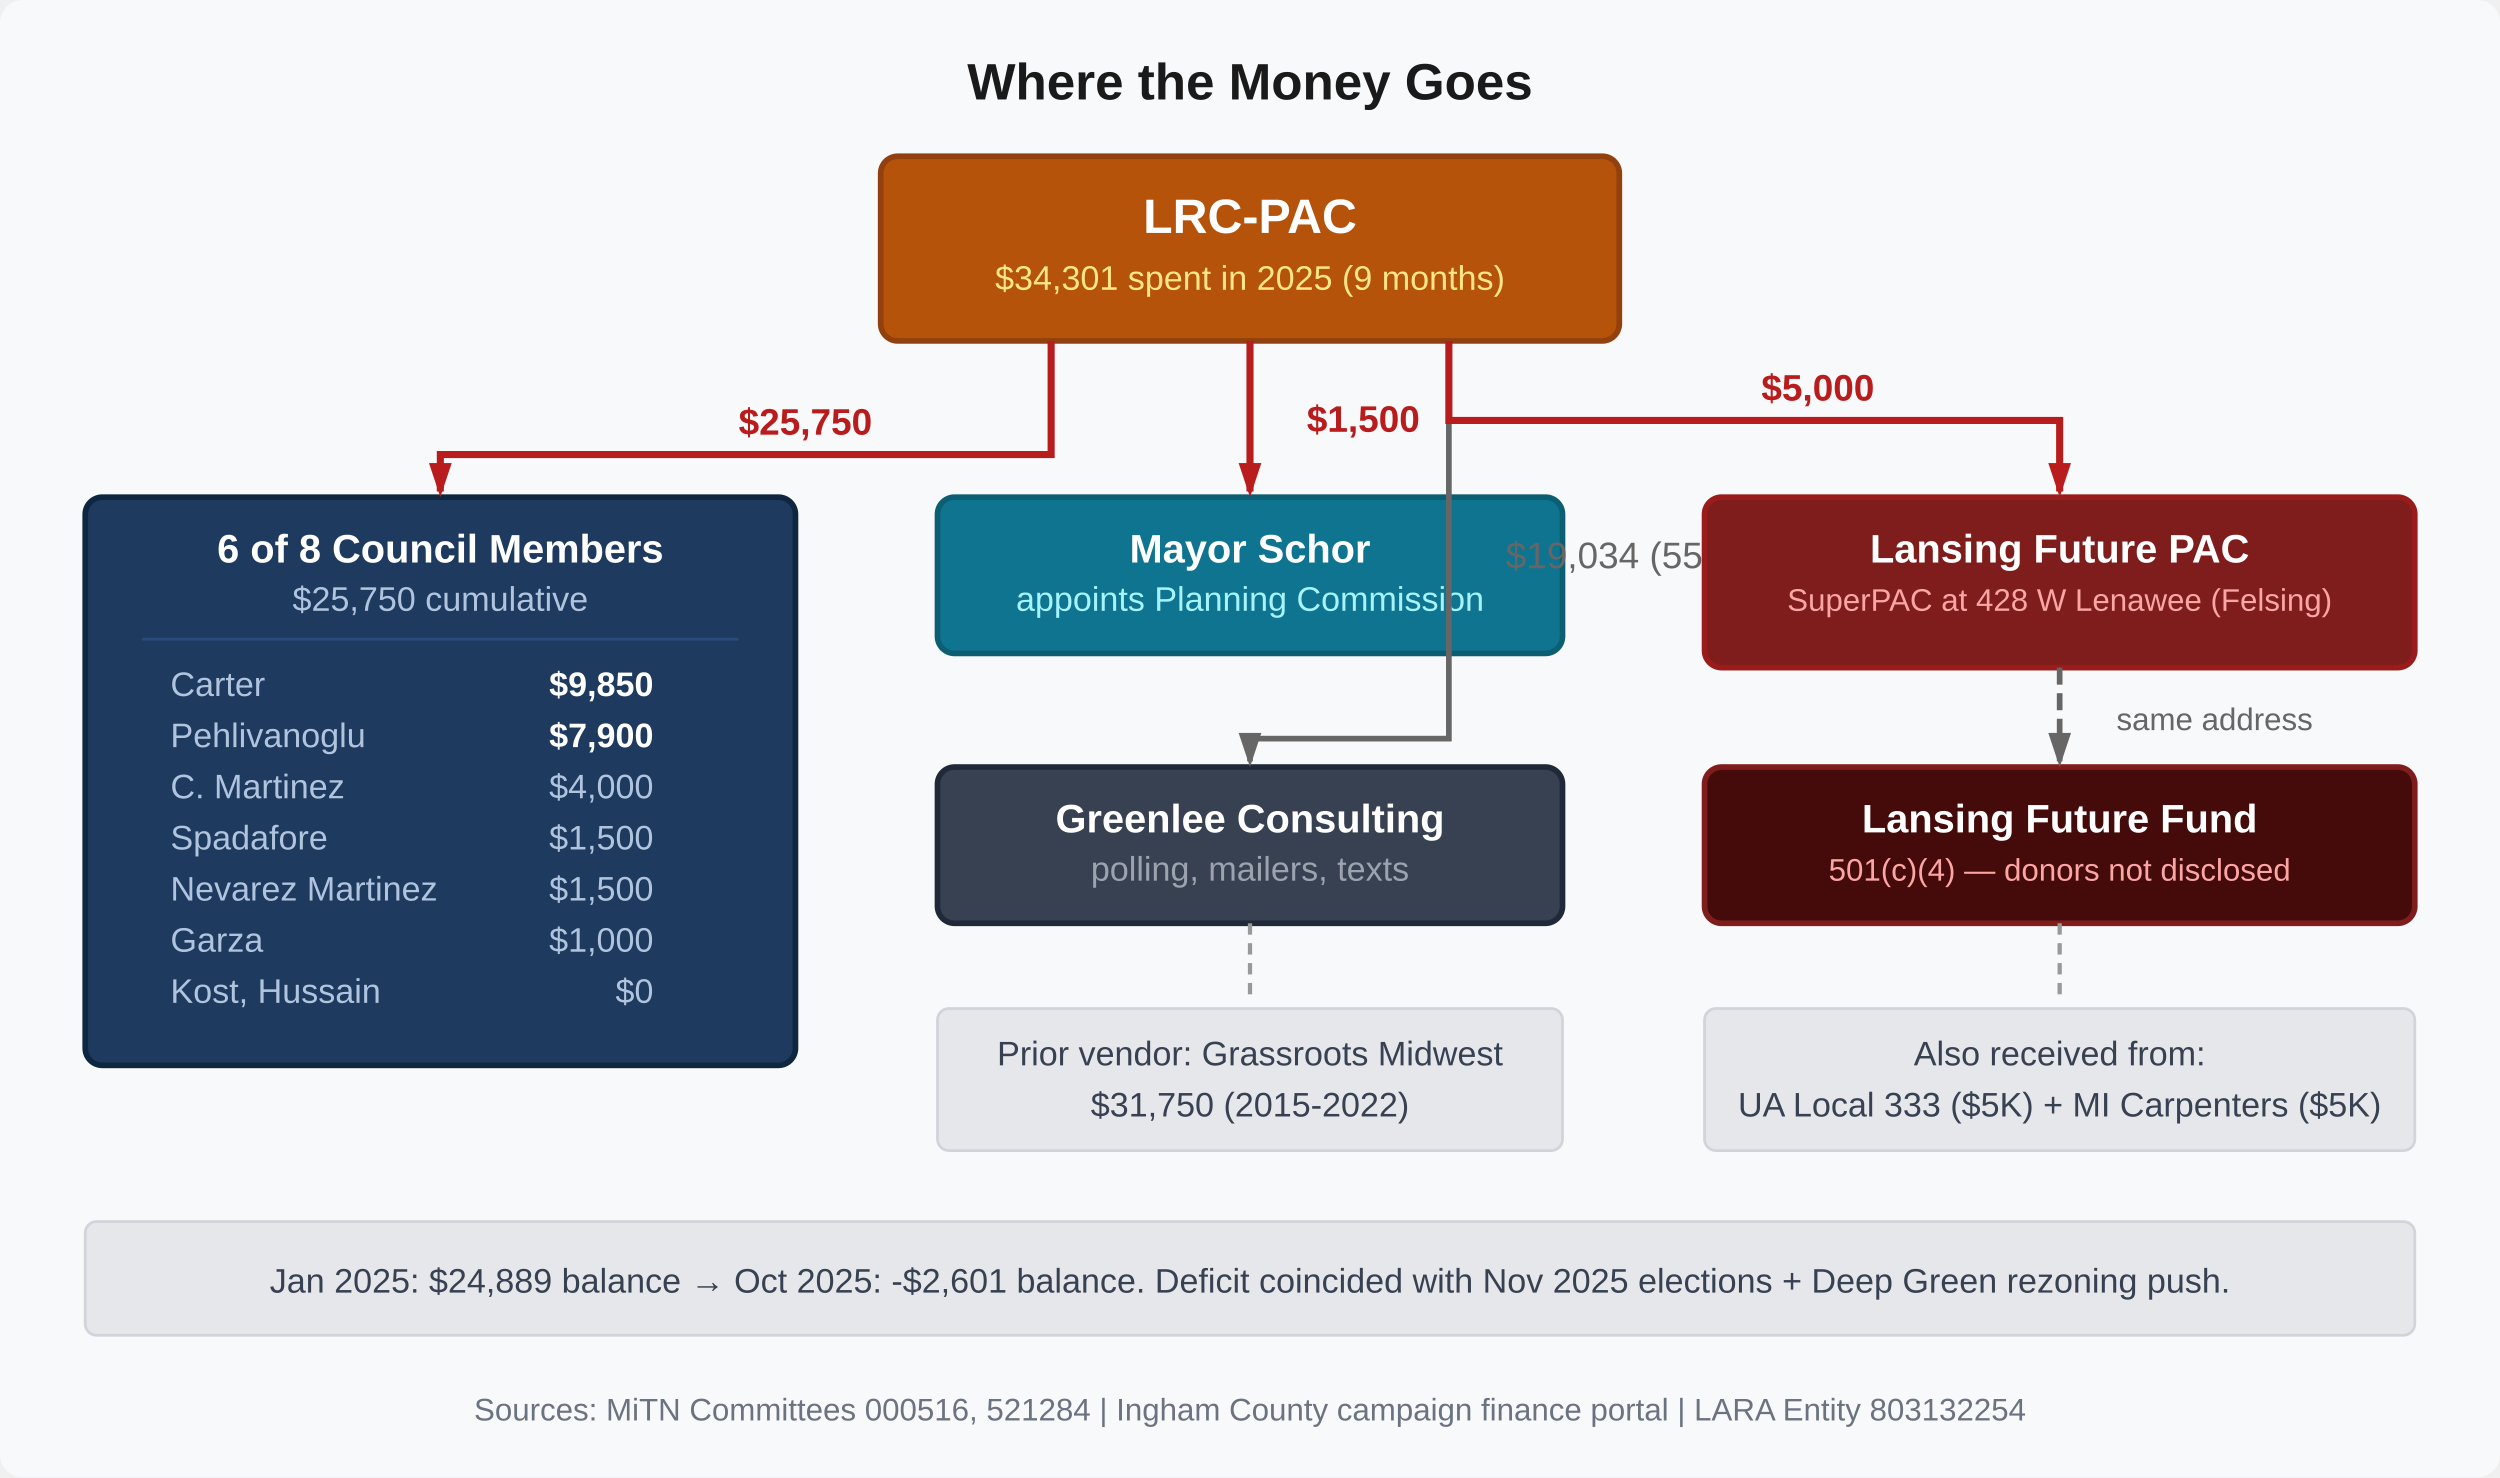
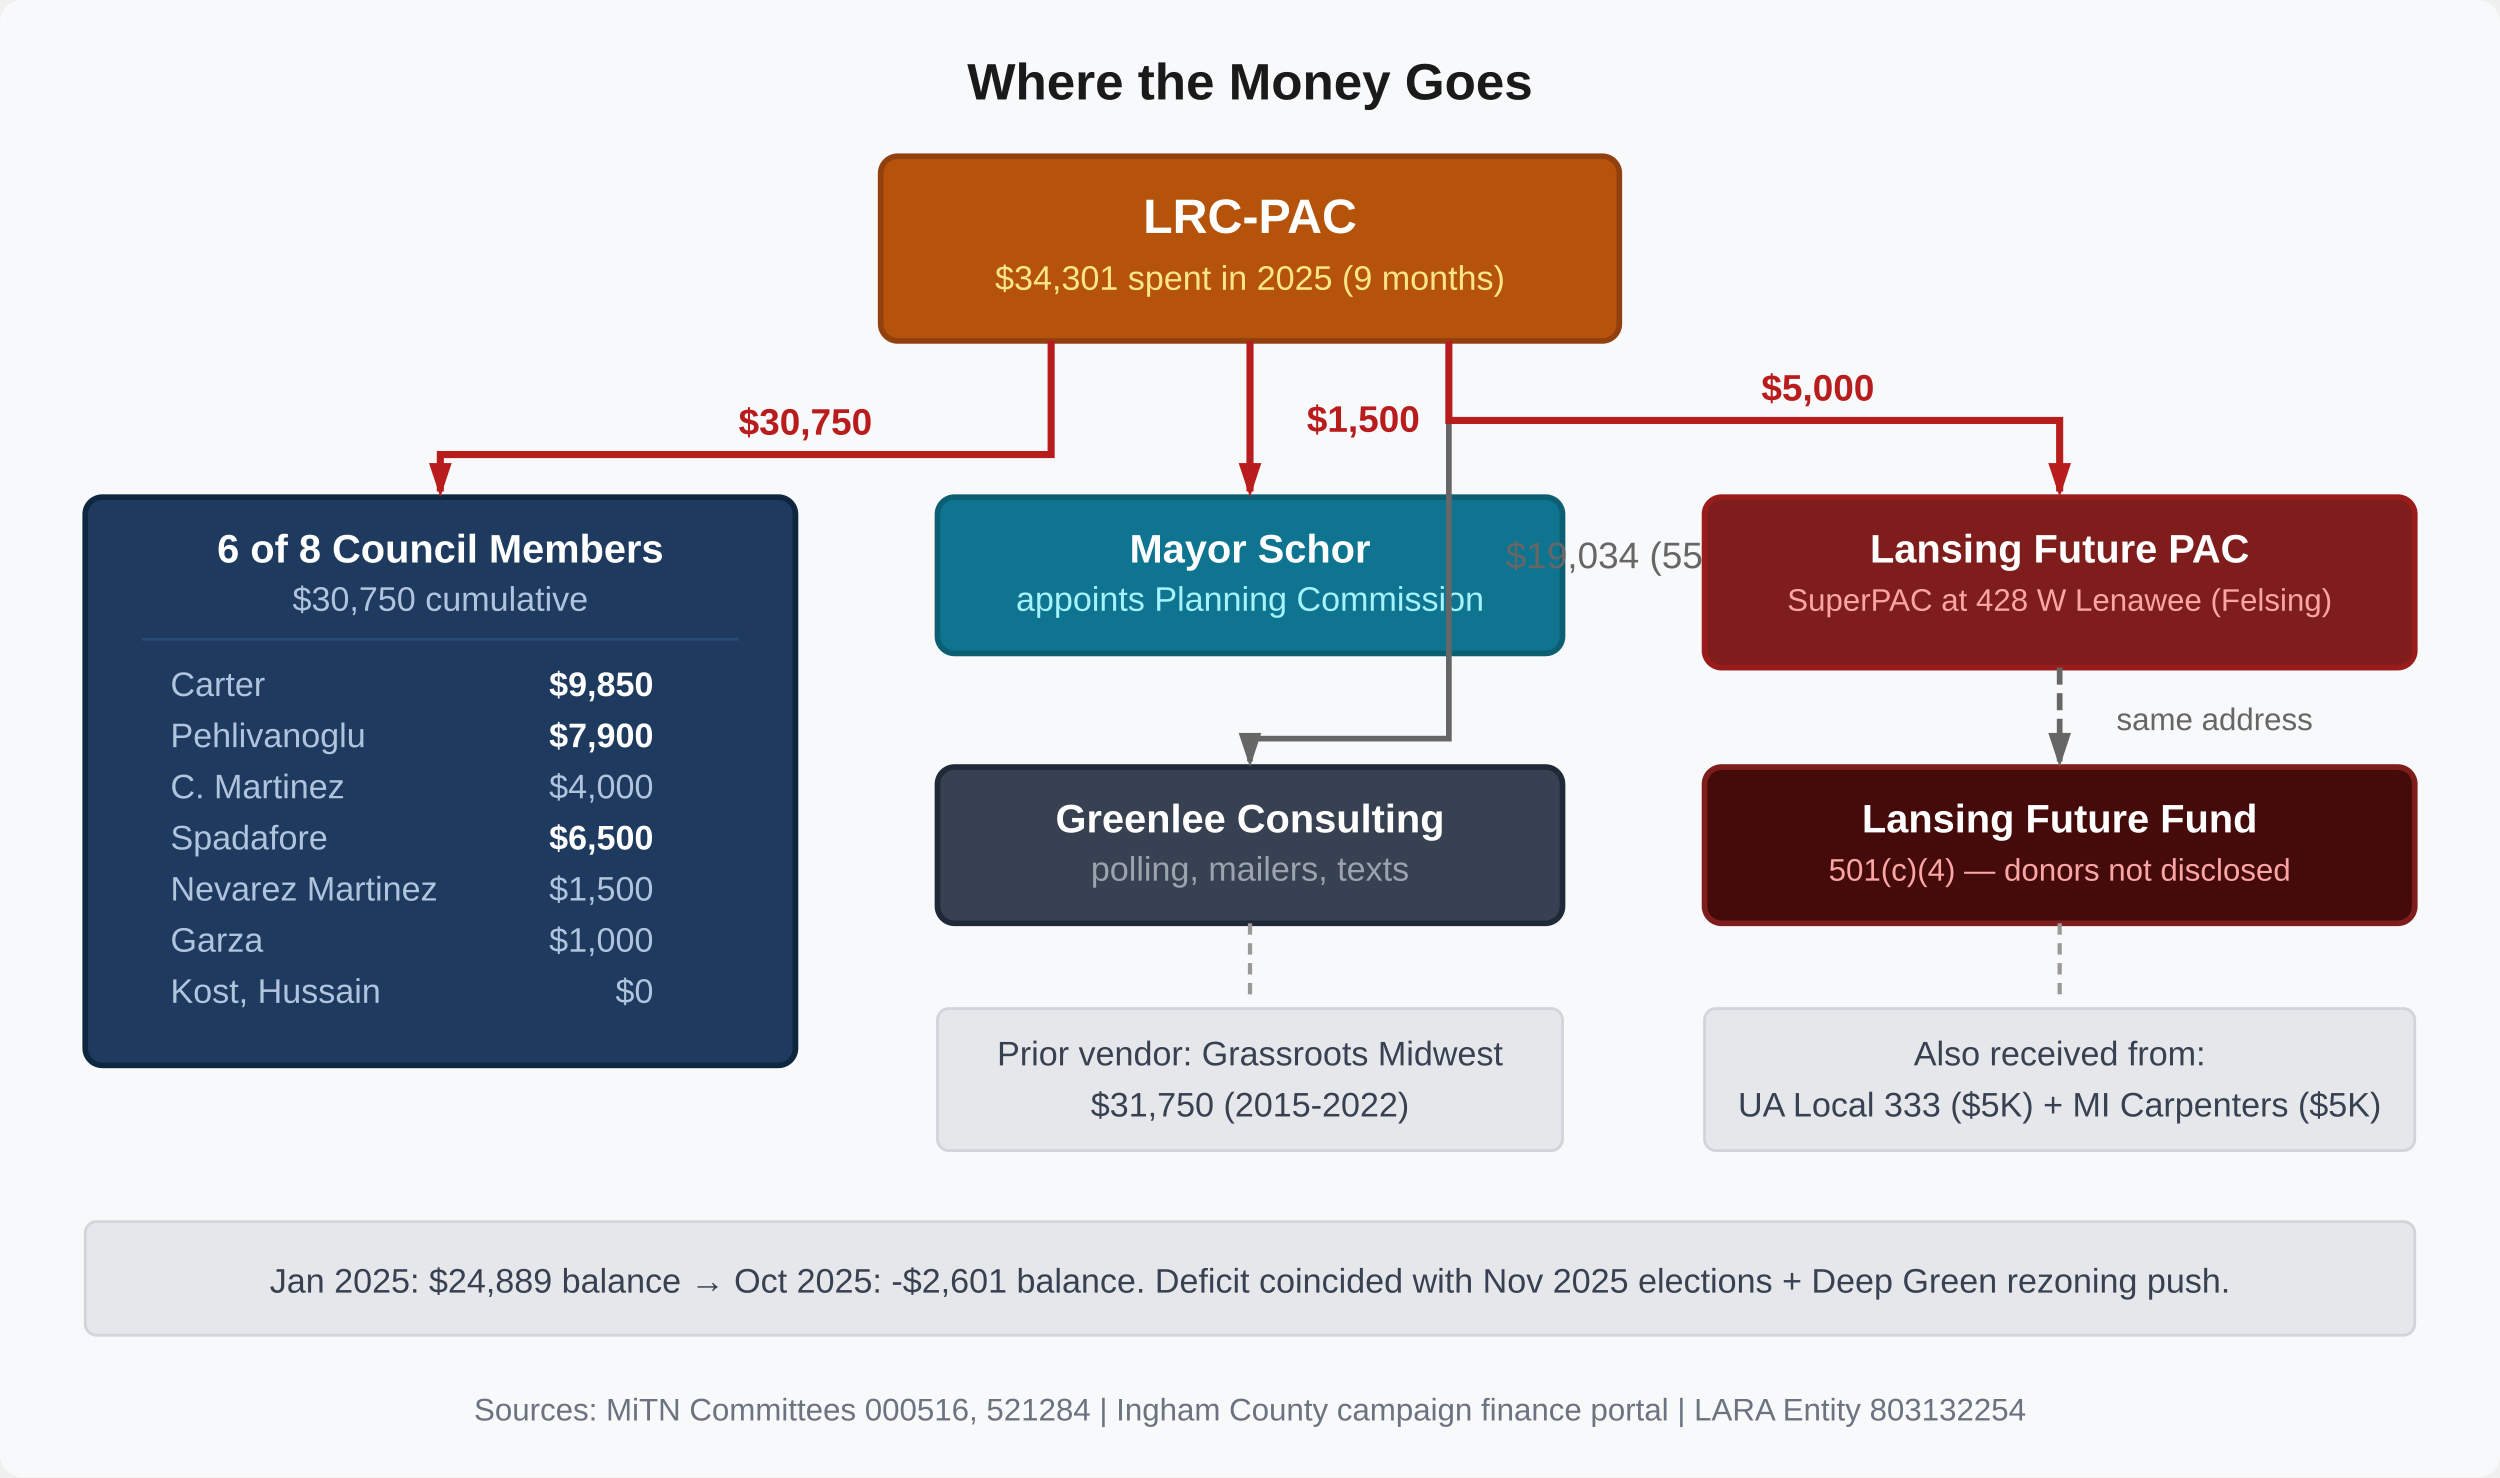
<svg xmlns="http://www.w3.org/2000/svg" viewBox="0 0 880 520" font-family="Arial, Helvetica, sans-serif">
  <defs>
    <marker id="arr" markerWidth="12" markerHeight="8" refX="10" refY="4" orient="auto" markerUnits="userSpaceOnUse">
      <polygon points="0 0, 12 4, 0 8" fill="#b91c1c" />
    </marker>
    <marker id="arr-gray" markerWidth="12" markerHeight="8" refX="10" refY="4" orient="auto" markerUnits="userSpaceOnUse">
      <polygon points="0 0, 12 4, 0 8" fill="#666" />
    </marker>
  </defs>
  <rect width="880" height="520" fill="#f8f9fa" rx="8" />
  <text x="440" y="35" text-anchor="middle" font-size="18" font-weight="bold" fill="#1a1a1a">Where the Money Goes</text>
  <rect x="310" y="55" width="260" height="65" rx="6" fill="#b45309" stroke="#92400e" stroke-width="2" />
  <text x="440" y="82" text-anchor="middle" font-size="17" font-weight="bold" fill="white">LRC-PAC</text>
  <text x="440" y="102" text-anchor="middle" font-size="12" fill="#fde68a">$34,301 spent in 2025 (9 months)</text>
  <rect x="30" y="175" width="250" height="200" rx="6" fill="#1e3a5f" stroke="#0f2640" stroke-width="2" />
  <text x="155" y="198" text-anchor="middle" font-size="14" font-weight="bold" fill="white">6 of 8 Council Members</text>
-   <text x="155" y="215" text-anchor="middle" font-size="12" fill="#b0c4de">$25,750 cumulative</text>
+   <text x="155" y="215" text-anchor="middle" font-size="12" fill="#b0c4de">$30,750 cumulative</text>
  <line x1="50" y1="225" x2="260" y2="225" stroke="#2a4a7a" stroke-width="1" />
  <text x="60" y="245" font-size="12" fill="#b0c4de">Carter</text>
  <text x="230" y="245" text-anchor="end" font-size="12" font-weight="bold" fill="white">$9,850</text>
  <text x="60" y="263" font-size="12" fill="#b0c4de">Pehlivanoglu</text>
  <text x="230" y="263" text-anchor="end" font-size="12" font-weight="bold" fill="white">$7,900</text>
  <text x="60" y="281" font-size="12" fill="#b0c4de">C. Martinez</text>
  <text x="230" y="281" text-anchor="end" font-size="12" fill="#b0c4de">$4,000</text>
  <text x="60" y="299" font-size="12" fill="#b0c4de">Spadafore</text>
-   <text x="230" y="299" text-anchor="end" font-size="12" fill="#b0c4de">$1,500</text>
+   <text x="230" y="299" text-anchor="end" font-size="12" font-weight="bold" fill="white">$6,500</text>
  <text x="60" y="317" font-size="12" fill="#b0c4de">Nevarez Martinez</text>
  <text x="230" y="317" text-anchor="end" font-size="12" fill="#b0c4de">$1,500</text>
  <text x="60" y="335" font-size="12" fill="#b0c4de">Garza</text>
  <text x="230" y="335" text-anchor="end" font-size="12" fill="#b0c4de">$1,000</text>
  <text x="60" y="353" font-size="12" fill="#b0c4de">Kost, Hussain</text>
  <text x="230" y="353" text-anchor="end" font-size="12" fill="#b0c4de">$0</text>
  <path d="M 370 120 L 370 160 L 155 160 L 155 173" stroke="#b91c1c" stroke-width="2.5" marker-end="url(#arr)" fill="none" />
-   <text x="260" y="153" font-size="13" fill="#b91c1c" font-weight="bold">$25,750</text>
+   <text x="260" y="153" font-size="13" fill="#b91c1c" font-weight="bold">$30,750</text>
  <rect x="330" y="175" width="220" height="55" rx="6" fill="#0e7490" stroke="#0c5e73" stroke-width="2" />
  <text x="440" y="198" text-anchor="middle" font-size="14" font-weight="bold" fill="white">Mayor Schor</text>
  <text x="440" y="215" text-anchor="middle" font-size="12" fill="#a5f3fc">appoints Planning Commission</text>
  <line x1="440" y1="120" x2="440" y2="173" stroke="#b91c1c" stroke-width="2.5" marker-end="url(#arr)" />
  <text x="460" y="152" font-size="13" fill="#b91c1c" font-weight="bold">$1,500</text>
  <rect x="330" y="270" width="220" height="55" rx="6" fill="#374151" stroke="#1f2937" stroke-width="2" />
  <text x="440" y="293" text-anchor="middle" font-size="14" font-weight="bold" fill="white">Greenlee Consulting</text>
  <text x="440" y="310" text-anchor="middle" font-size="12" fill="#9ca3af">polling, mailers, texts</text>
  <path d="M 510 120 L 510 260 L 440 260 L 440 268" stroke="#666" stroke-width="2" marker-end="url(#arr-gray)" fill="none" />
  <text x="530" y="200" font-size="13" fill="#666">$19,034 (55%)</text>
  <rect x="600" y="175" width="250" height="60" rx="6" fill="#7f1d1d" stroke="#991b1b" stroke-width="2" />
  <text x="725" y="198" text-anchor="middle" font-size="14" font-weight="bold" fill="white">Lansing Future PAC</text>
  <text x="725" y="215" text-anchor="middle" font-size="11" fill="#fca5a5">SuperPAC at 428 W Lenawee (Felsing)</text>
  <path d="M 510 120 L 510 148 L 725 148 L 725 173" stroke="#b91c1c" stroke-width="2.5" marker-end="url(#arr)" fill="none" />
  <text x="620" y="141" font-size="13" fill="#b91c1c" font-weight="bold">$5,000</text>
  <rect x="600" y="270" width="250" height="55" rx="6" fill="#450a0a" stroke="#7f1d1d" stroke-width="2" />
  <text x="725" y="293" text-anchor="middle" font-size="14" font-weight="bold" fill="white">Lansing Future Fund</text>
  <text x="725" y="310" text-anchor="middle" font-size="11" fill="#fca5a5">501(c)(4) — donors not disclosed</text>
  <line x1="725" y1="235" x2="725" y2="268" stroke="#666" stroke-width="2" stroke-dasharray="6,3" marker-end="url(#arr-gray)" />
  <text x="745" y="257" font-size="11" fill="#666">same address</text>
  <rect x="600" y="355" width="250" height="50" rx="4" fill="#e5e7eb" stroke="#d1d5db" stroke-width="1" />
  <text x="725" y="375" text-anchor="middle" font-size="12" fill="#374151">Also received from:</text>
  <text x="725" y="393" text-anchor="middle" font-size="12" fill="#374151">UA Local 333 ($5K) + MI Carpenters ($5K)</text>
  <line x1="725" y1="325" x2="725" y2="353" stroke="#999" stroke-width="1.5" stroke-dasharray="4,3" />
  <rect x="330" y="355" width="220" height="50" rx="4" fill="#e5e7eb" stroke="#d1d5db" stroke-width="1" />
  <text x="440" y="375" text-anchor="middle" font-size="12" fill="#374151">Prior vendor: Grassroots Midwest</text>
  <text x="440" y="393" text-anchor="middle" font-size="12" fill="#374151">$31,750 (2015-2022)</text>
  <line x1="440" y1="325" x2="440" y2="353" stroke="#999" stroke-width="1.5" stroke-dasharray="4,3" />
  <rect x="30" y="430" width="820" height="40" rx="4" fill="#e5e7eb" stroke="#d1d5db" stroke-width="1" />
  <text x="440" y="455" text-anchor="middle" font-size="12" fill="#374151">Jan 2025: $24,889 balance → Oct 2025: -$2,601 balance. Deficit coincided with Nov 2025 elections + Deep Green rezoning push.</text>
  <text x="440" y="500" text-anchor="middle" font-size="11" fill="#6b7280">Sources: MiTN Committees 000516, 521284 | Ingham County campaign finance portal | LARA Entity 803132254</text>
</svg>
